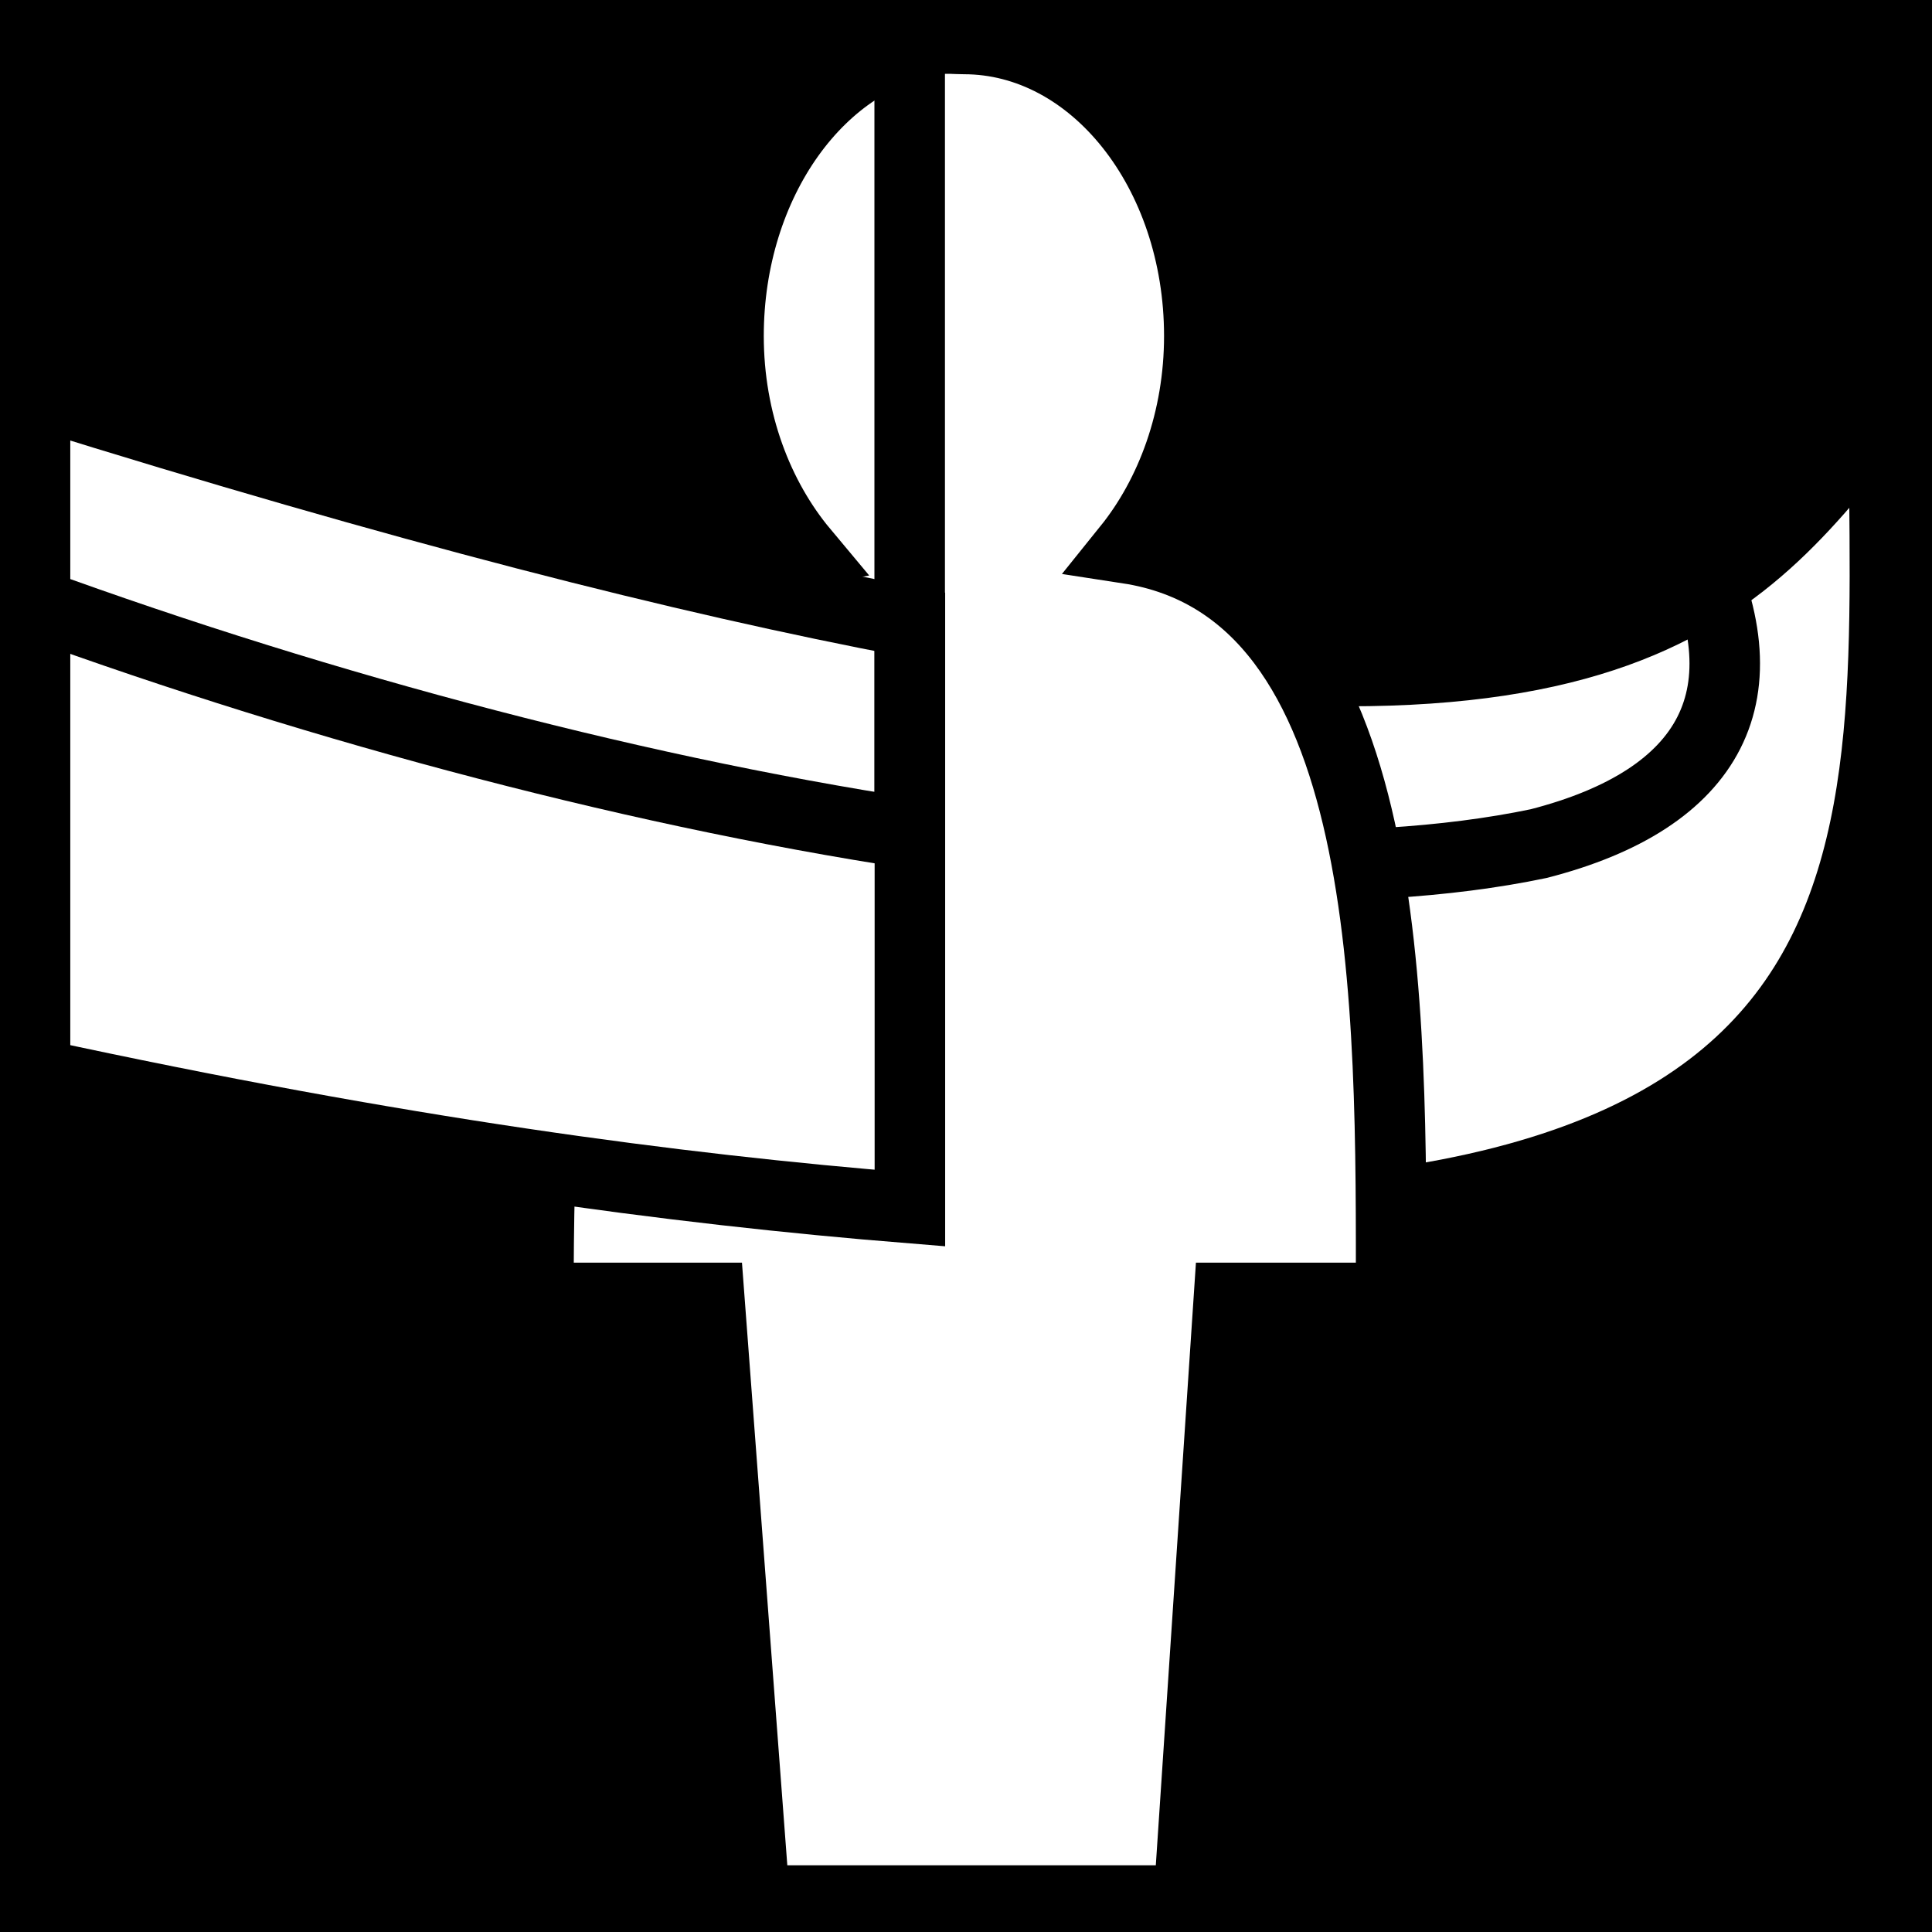
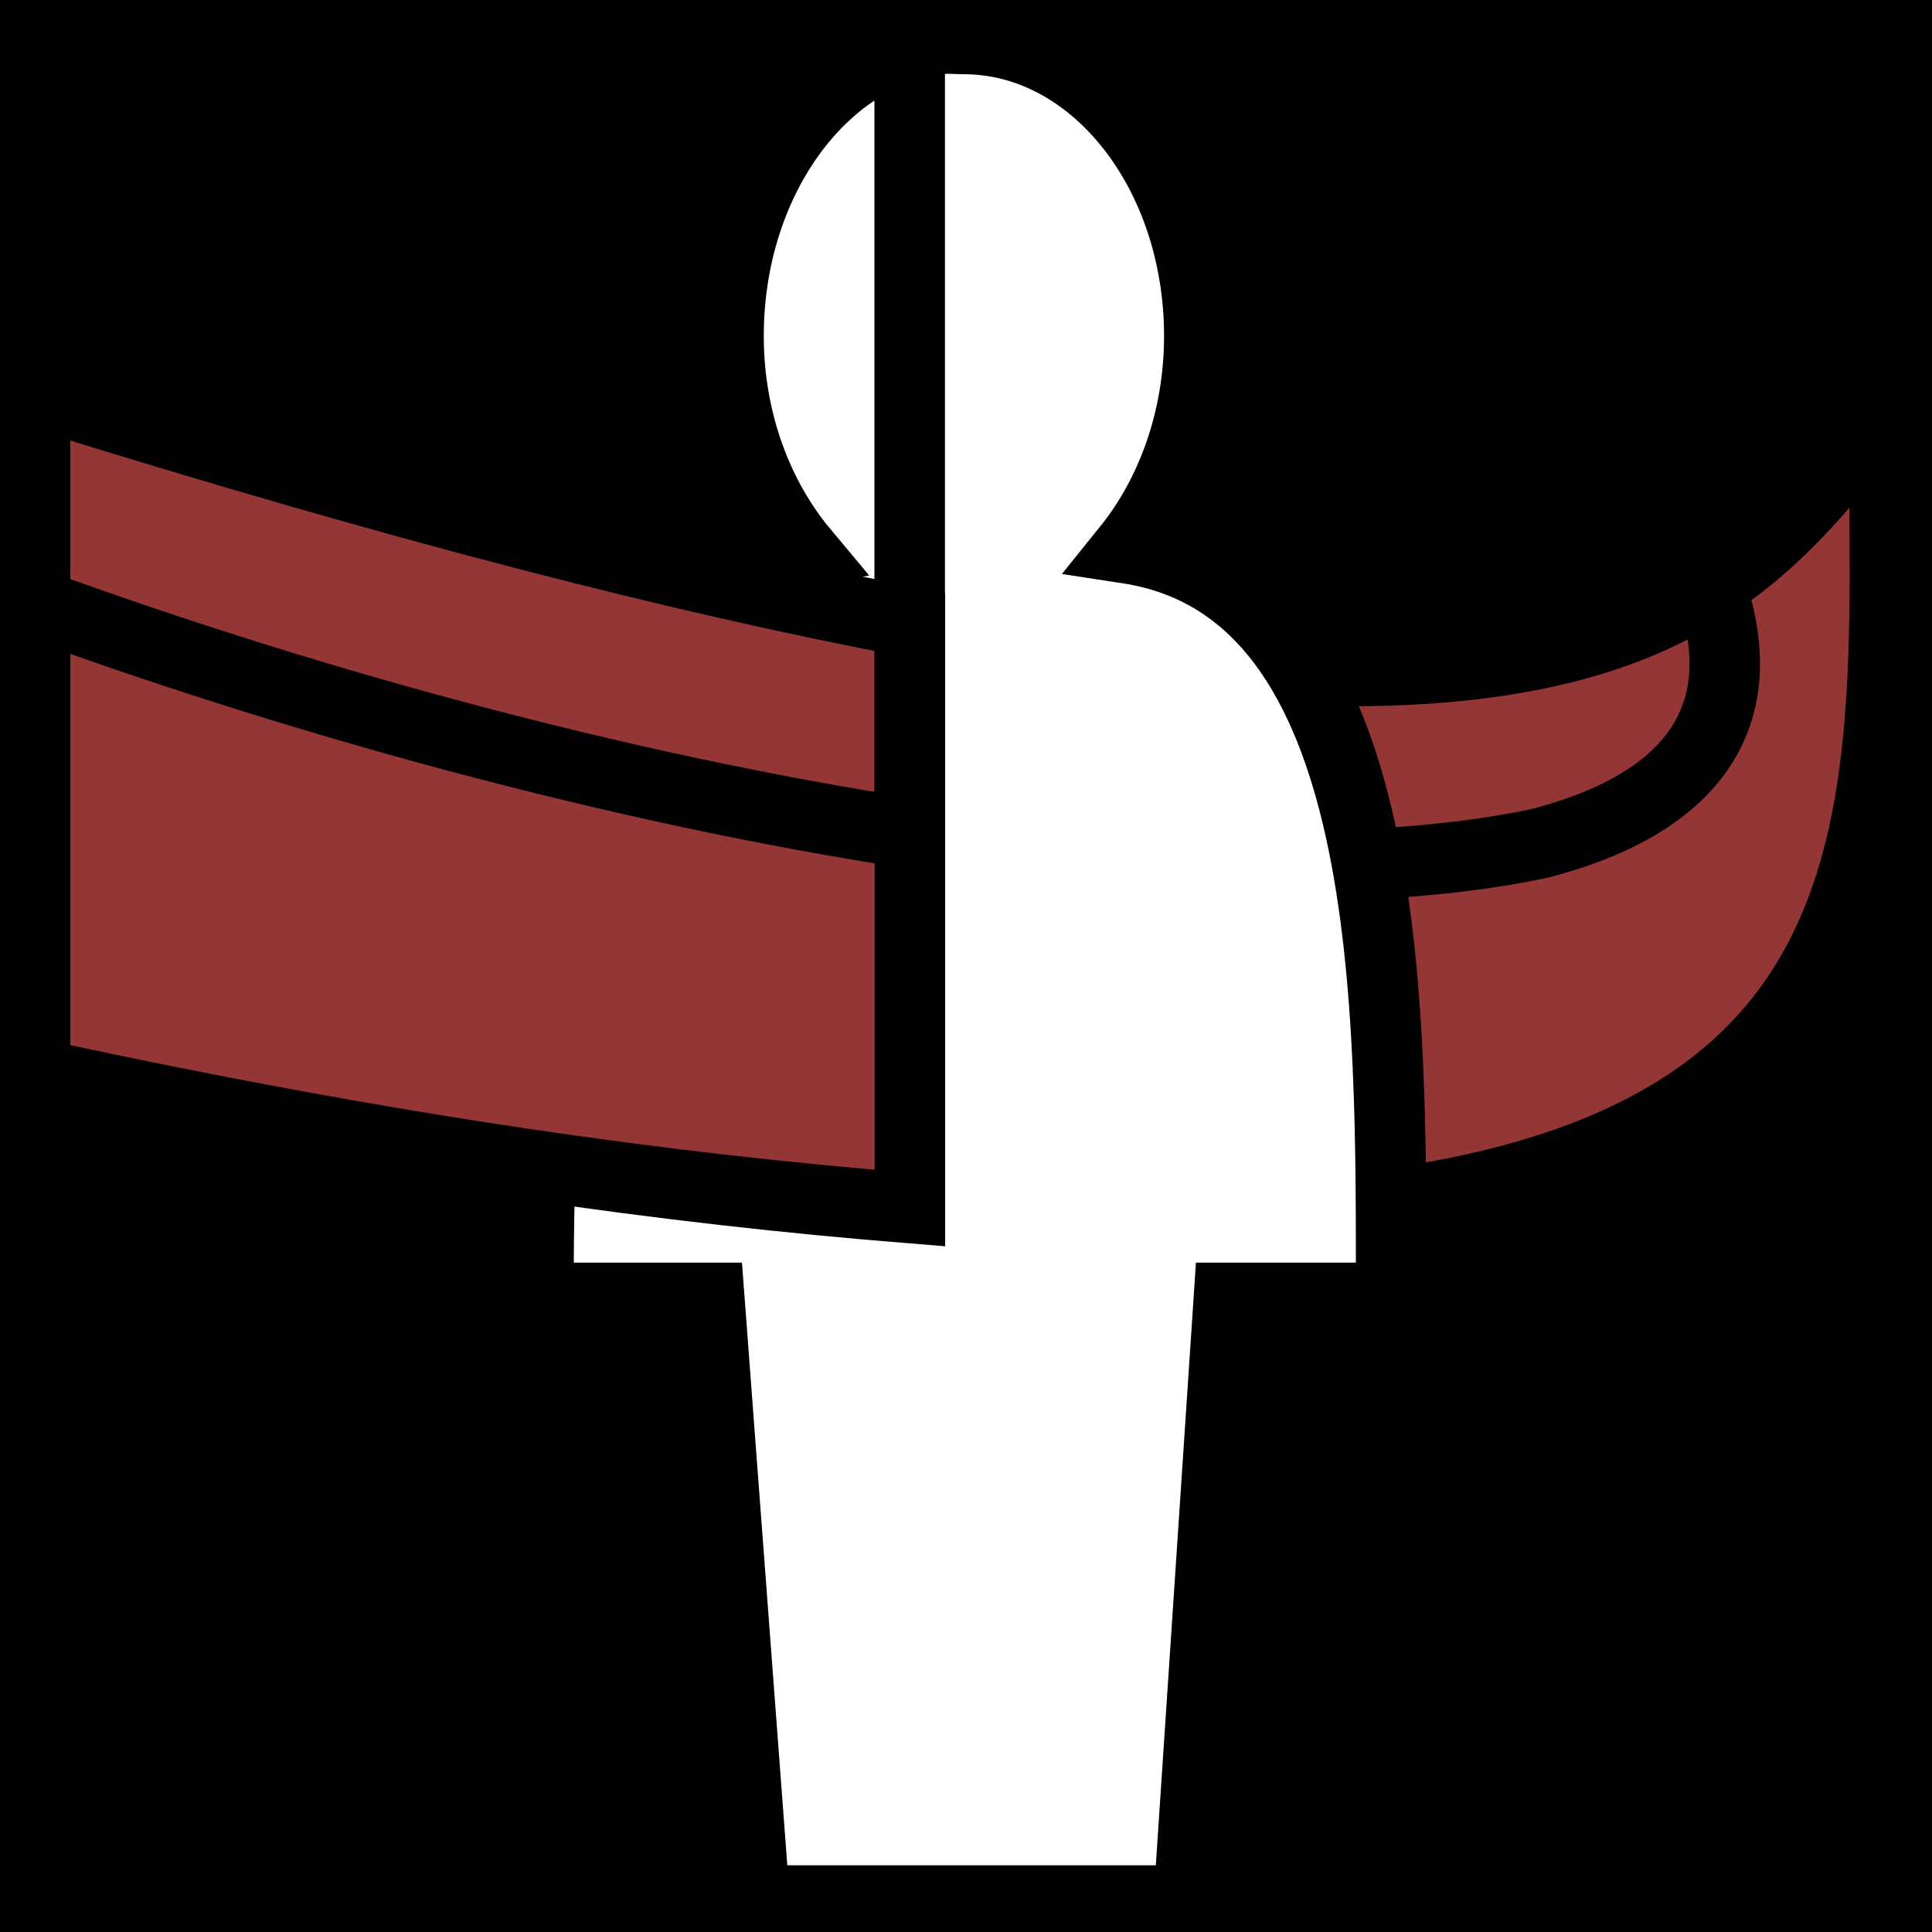
<svg xmlns="http://www.w3.org/2000/svg" viewBox="0 0 512 512">
  <path d="m0,0h512v512h-512z" />
  <g transform="matrix(18.68858,0,0,18.68858,5157.499,-8598.117)">
-     <path d="m-263.068,468.892v8.312c14.812,1.199 13.812-4.977 13.812-11.312-1.99,2.443-3.55,4.949-13.812,3z" fill="#fff" fill-rule="evenodd" stroke="#000" />
+     <path d="m-263.068,468.892v8.312c14.812,1.199 13.812-4.977 13.812-11.312-1.99,2.443-3.55,4.949-13.812,3z" fill="#943636" fill-rule="evenodd" stroke="#000" />
    <path d="m-275.898,468.48c7.414,2.754 16.52,4.65 21.746,3.556 2.454-.63 3.271-2.119 2.136-4.337" fill="none" stroke="#000" />
    <path d="m-262.648,460.626c-1.68.216-2.992,2.027-2.992,4.212 2e-05,1.21.419,2.291 1.063,3.061-3.494.651-3.759,6.484-3.759,10.579h2.423l.643,8.546h6.157l.569-8.546h2.3c0-4.106.083-10.042-3.734-10.628 .617-.766 1.014-1.832 1.014-3.012-2e-05-2.331-1.498-4.212-3.338-4.212-.115,0-.234-.014-.346,0z" fill="#fff" fill-rule="evenodd" stroke="#000" />
-     <path d="m-263.068,468.892c-3.216-.611-7.161-1.612-12.406-3.25v9.656c5.177,1.12 9.066,1.636 12.406,1.906v-8.312z" fill="#fff" fill-rule="evenodd" stroke="#000" />
+     <path d="m-263.068,468.892c-3.216-.611-7.161-1.612-12.406-3.25v9.656c5.177,1.12 9.066,1.636 12.406,1.906v-8.312z" fill="#943636" fill-rule="evenodd" stroke="#000" />
    <path d="m-263.071,471.485v-10.562" fill="none" stroke="#000" />
    <path d="m-275.898,468.48c4.096,1.521 8.708,2.781 12.897,3.419" fill="none" stroke="#000" />
  </g>
</svg>
